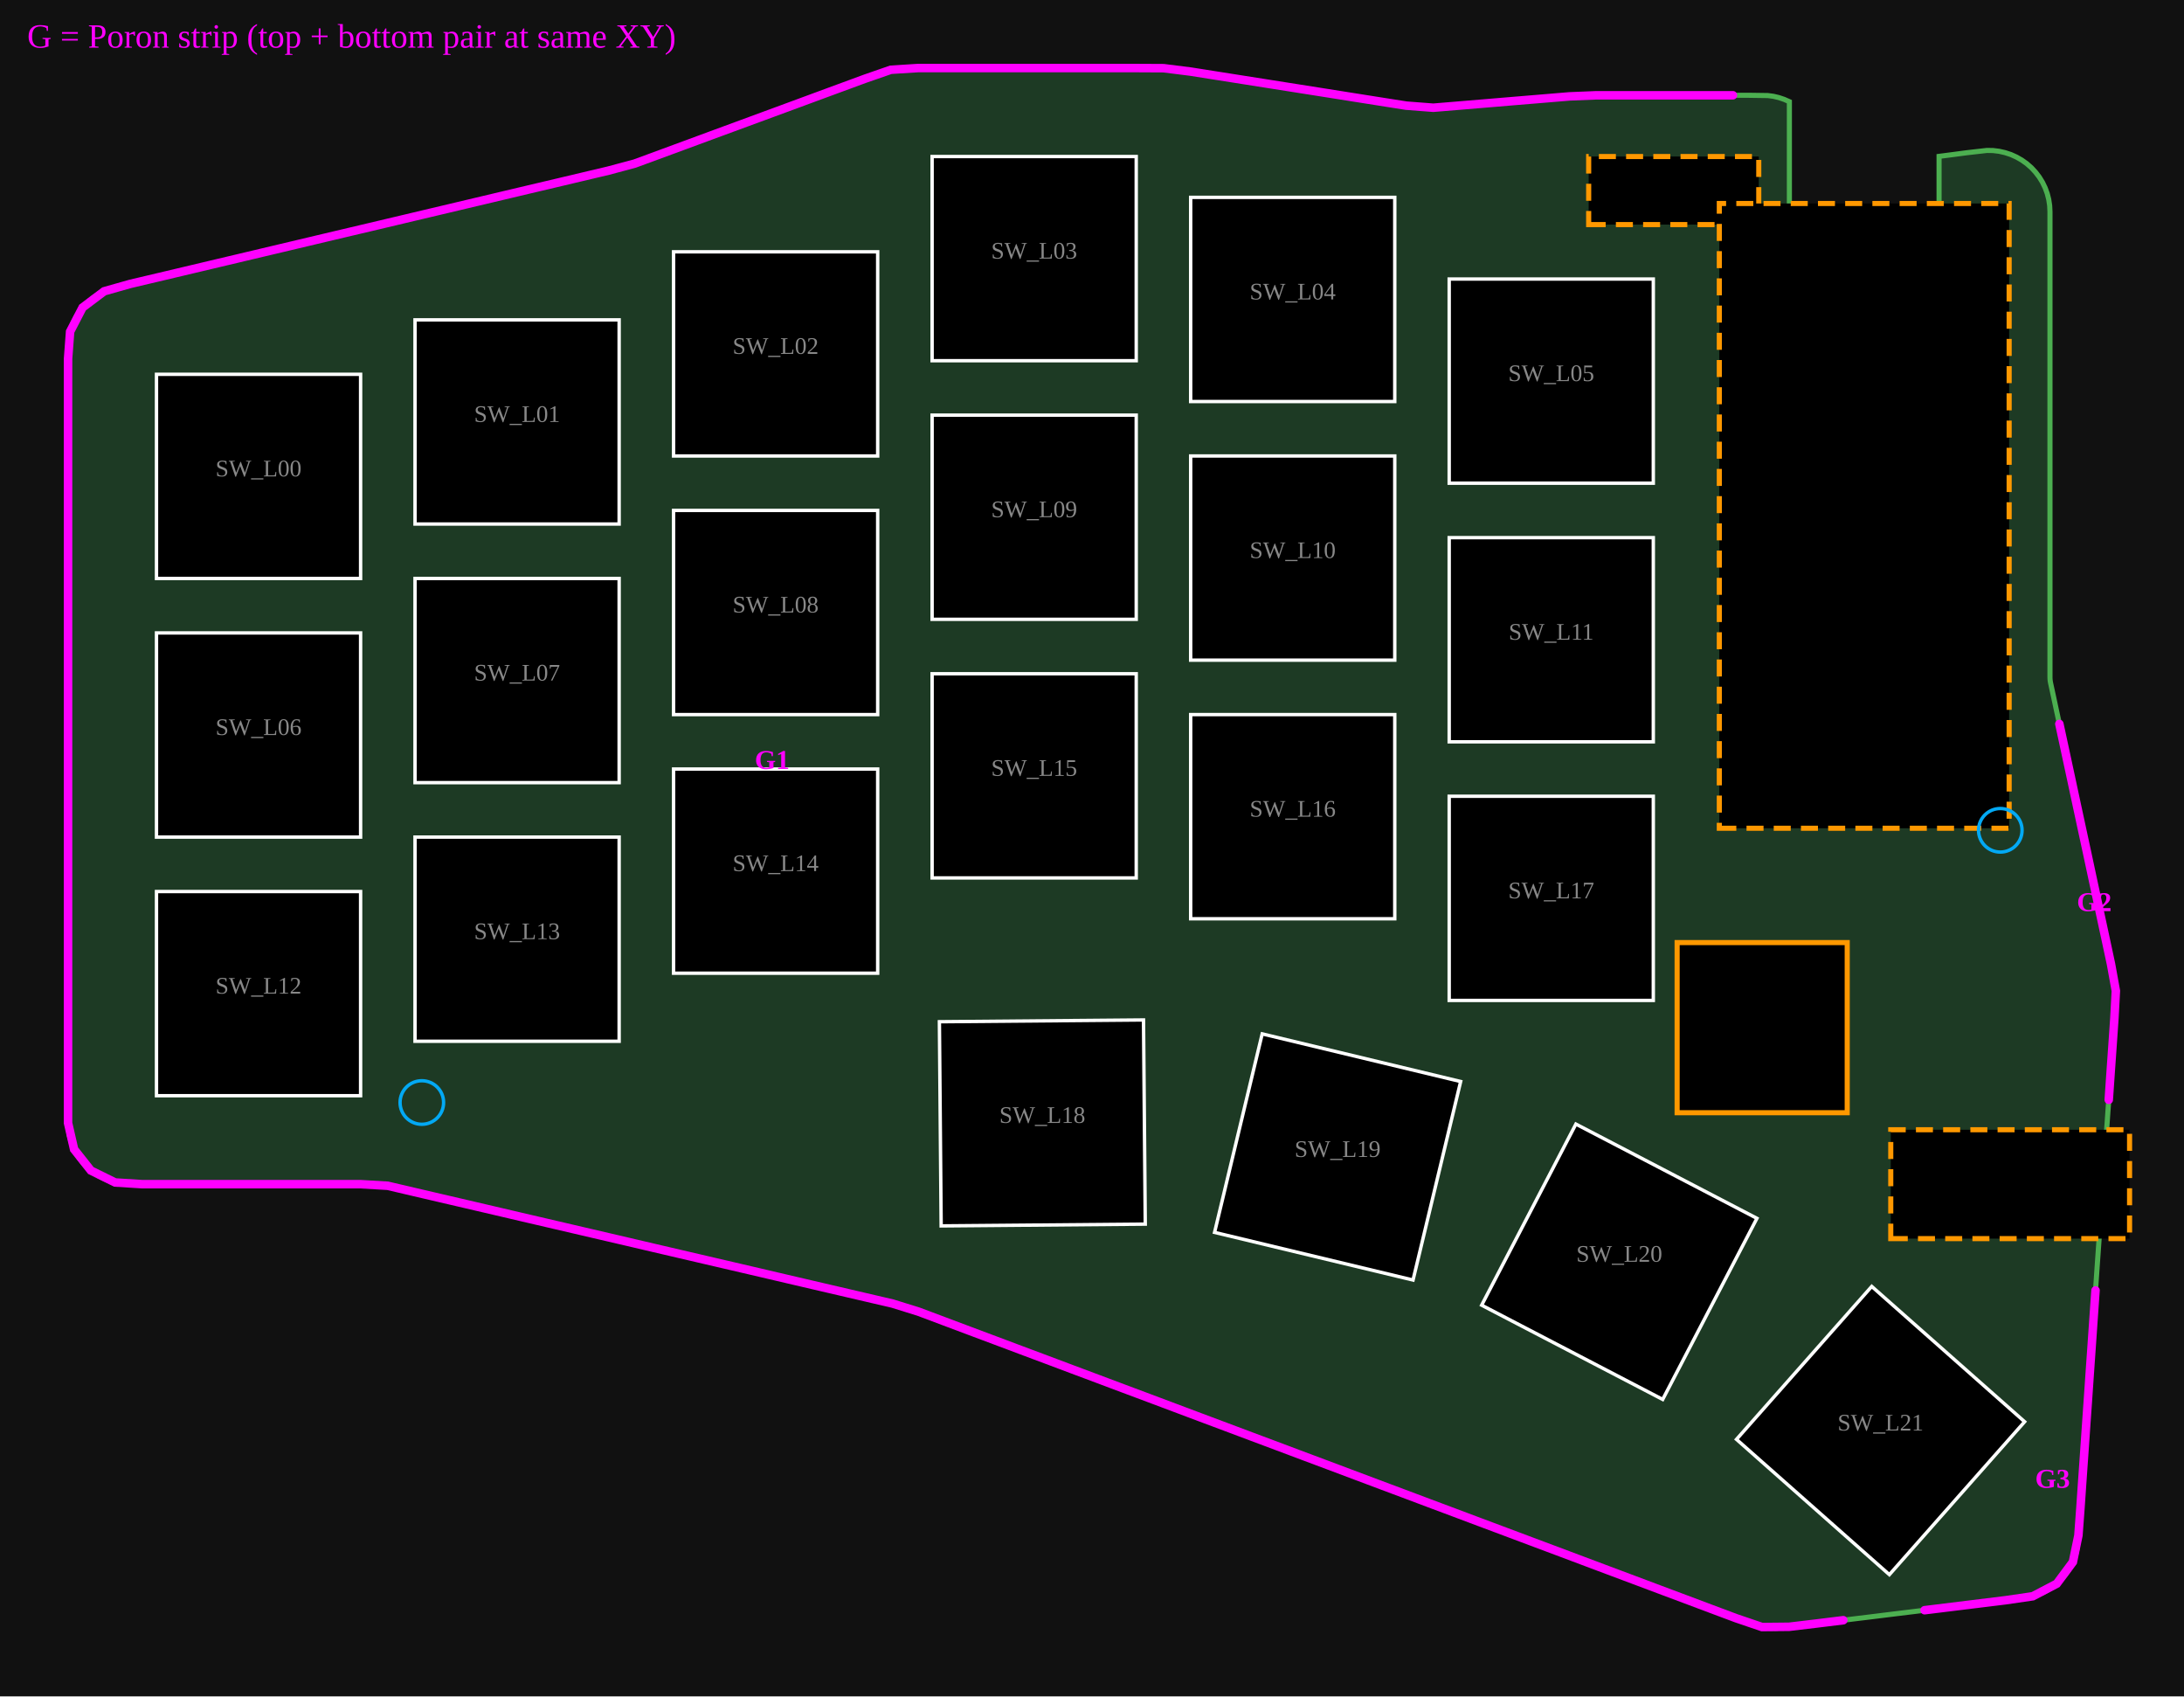
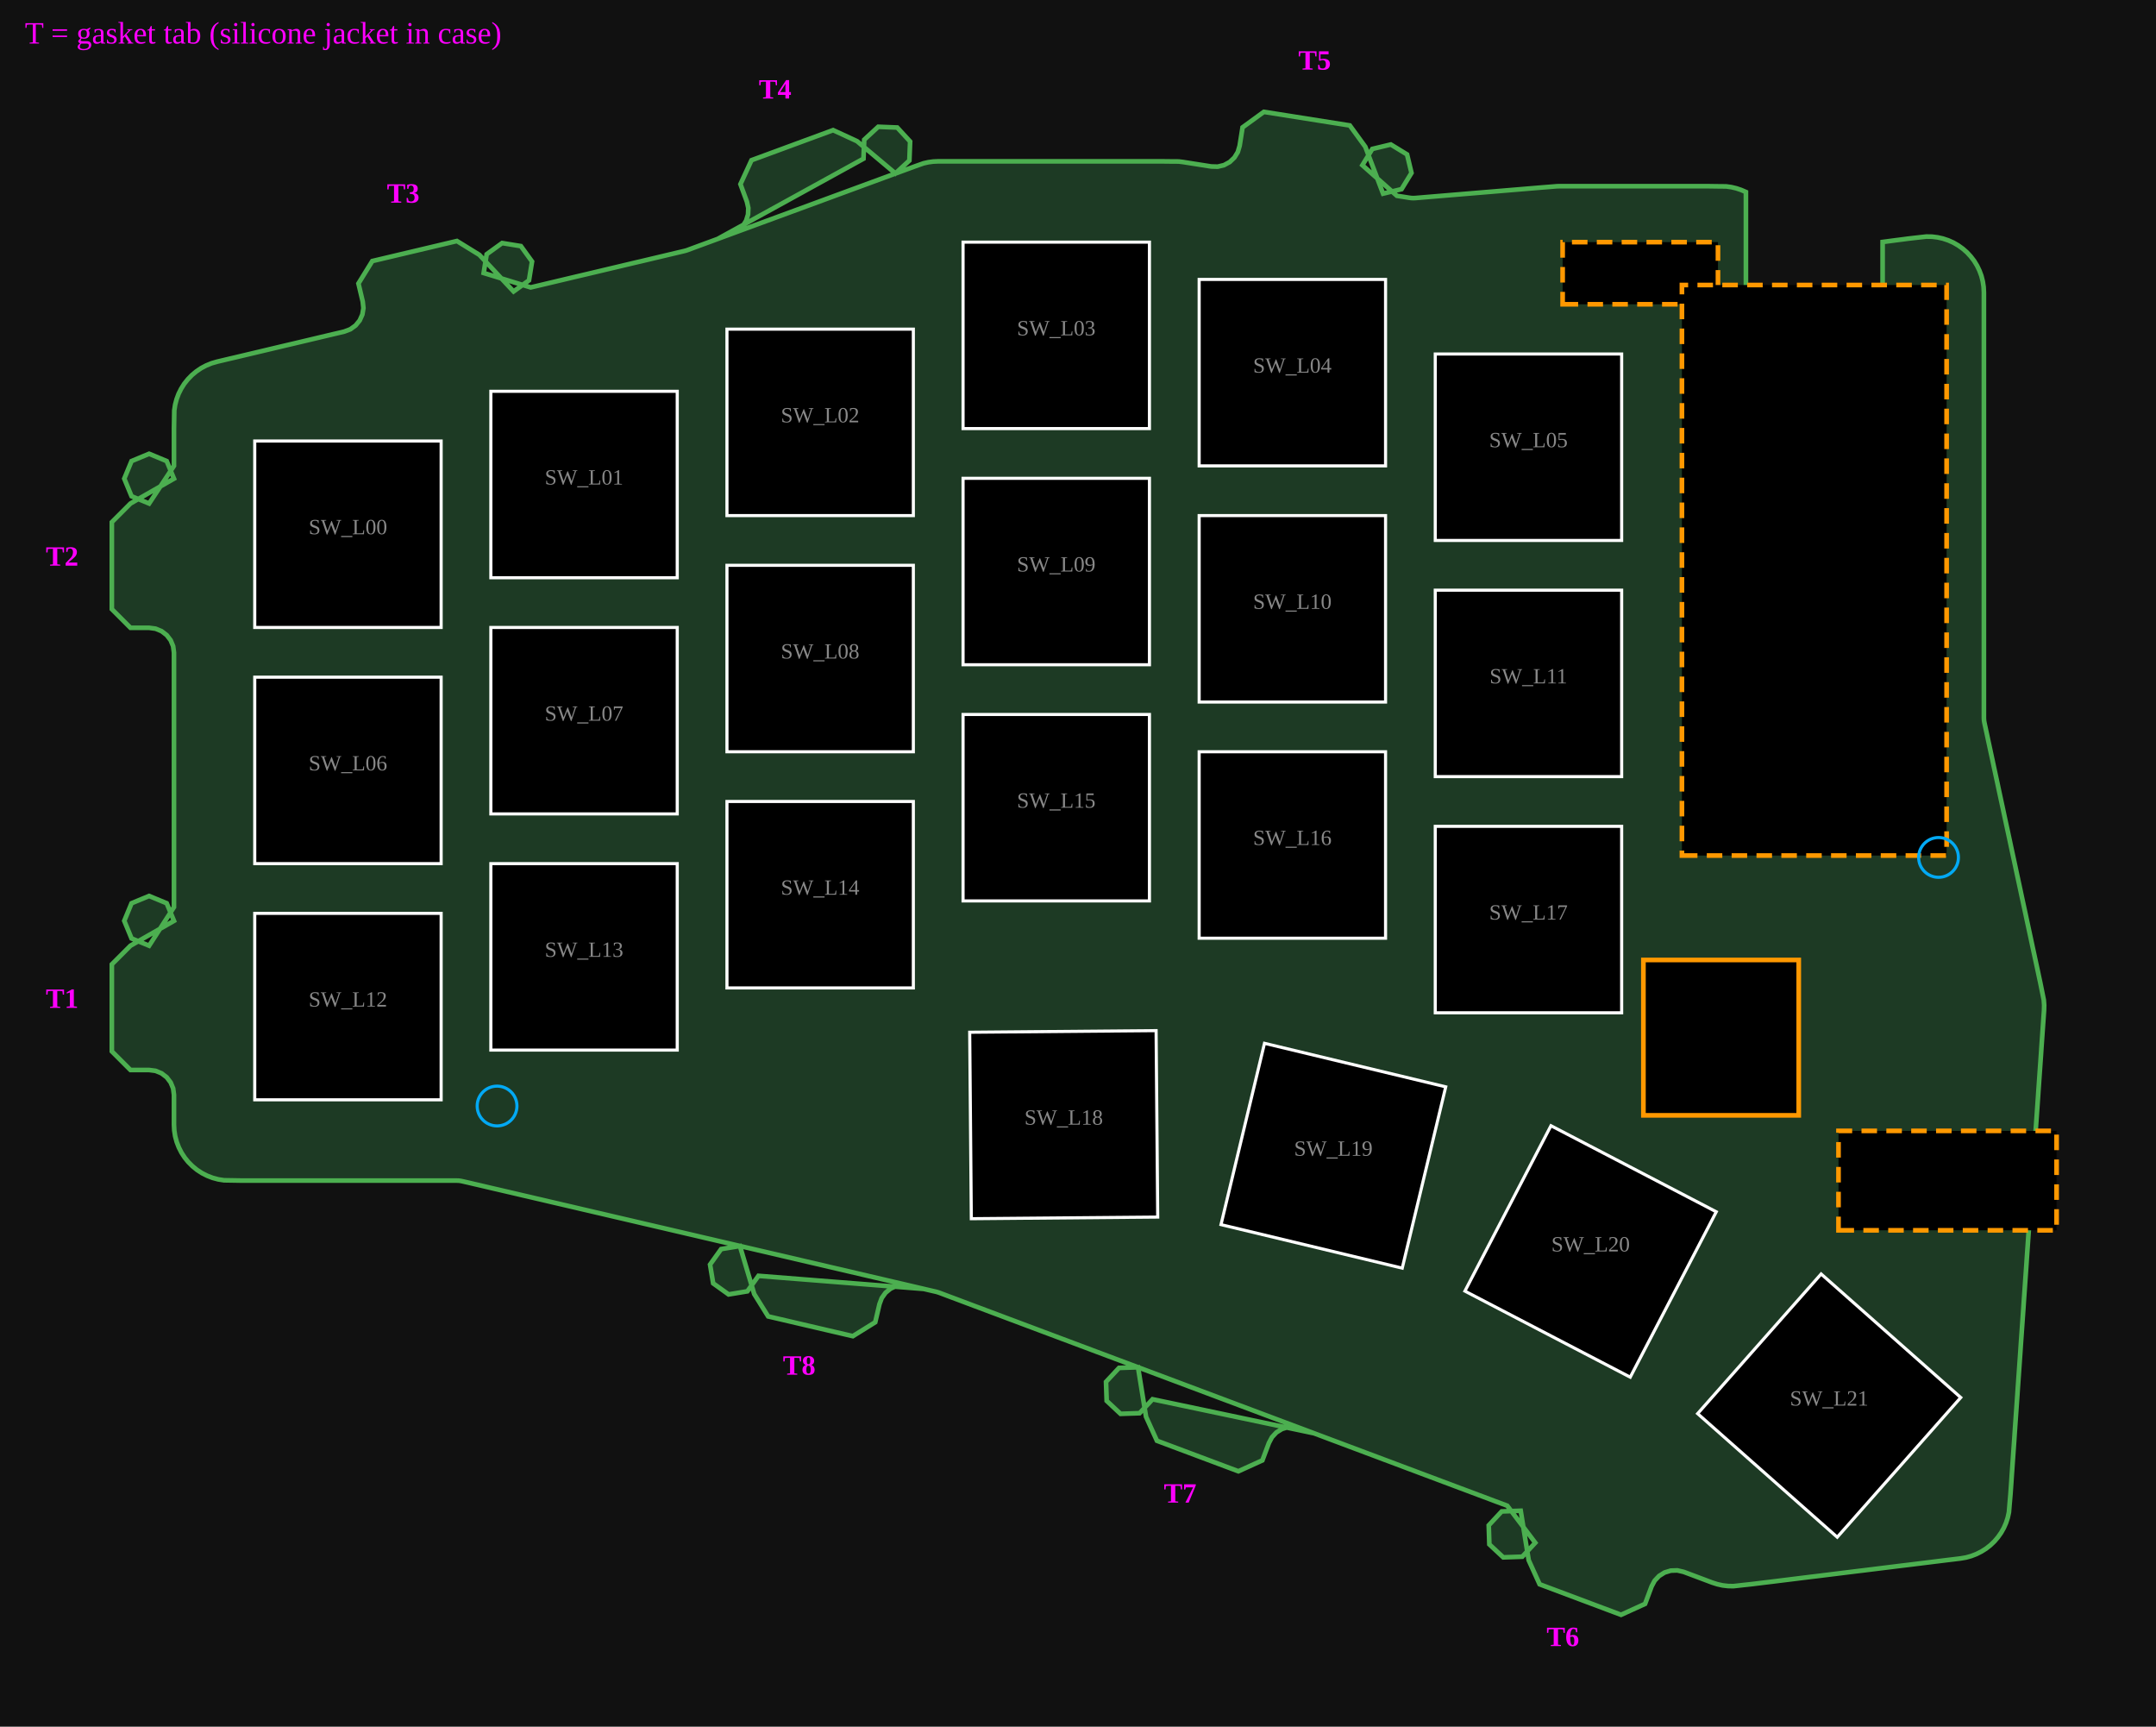
- <svg xmlns="http://www.w3.org/2000/svg" width="642.0" height="498.51" viewBox="0 0 642.0 498.51">
-   <rect width="642.0" height="498.51" fill="#111" />
-   <polygon points="20.0,330.0 20.0,326.0 20.0,322.0 20.0,318.0 20.0,314.0 20.0,310.0 20.0,306.0 20.0,302.0 20.0,298.0 20.0,294.0 20.0,290.0 20.0,286.0 20.0,282.0 20.0,278.0 20.0,274.0 20.0,270.0 20.0,266.0 20.0,262.0 20.0,258.0 20.0,254.0 20.0,250.0 20.0,246.0 20.0,242.0 20.0,238.0 20.0,234.0 20.0,230.0 20.0,226.0 20.0,222.0 20.0,218.0 20.0,214.0 20.0,210.0 20.0,206.0 20.0,202.0 20.0,198.0 20.0,194.0 20.0,190.0 20.0,186.0 20.0,182.0 20.0,178.0 20.0,174.0 20.0,170.0 20.0,166.0 20.0,162.0 20.0,158.0 20.0,154.0 20.0,150.0 20.0,146.0 20.0,142.0 20.0,138.0 20.0,134.0 20.0,130.0 20.0,126.0 20.0,122.0 20.0,118.0 20.0,114.0 20.0,110.0 20.0,106.0 20.1,100.15 20.38,98.32 20.85,96.53 21.5,94.8 22.33,93.14 23.32,91.58 24.48,90.12 25.77,88.8 27.19,87.61 28.72,86.58 30.36,85.7 32.07,85.0 33.85,84.48 33.85,84.48 37.81,83.55 41.77,82.61 45.73,81.67 49.69,80.73 53.65,79.79 57.61,78.86 61.57,77.92 65.53,76.98 69.49,76.04 73.45,75.11 77.41,74.17 81.37,73.23 85.33,72.29 89.29,71.35 93.25,70.42 97.21,69.48 101.17,68.54 105.13,67.6 109.09,66.66 113.05,65.73 117.01,64.79 120.97,63.85 124.93,62.91 128.89,61.97 132.85,61.04 136.81,60.1 140.77,59.16 144.73,58.22 148.69,57.29 152.65,56.35 156.61,55.41 160.57,54.47 164.53,53.53 168.49,52.6 172.45,51.66 176.41,50.72 180.37,49.78 184.33,48.84 184.79,48.72 185.25,48.57 189.17,47.12 193.09,45.68 197.02,44.23 200.94,42.79 204.86,41.34 208.78,39.9 212.71,38.45 216.63,37.01 220.55,35.56 224.47,34.12 228.4,32.67 232.32,31.22 236.24,29.78 240.16,28.33 244.09,26.89 248.01,25.44 251.93,24.0 255.85,22.55 261.29,20.63 262.84,20.28 264.41,20.07 266.0,20.0 266.0,20.0 270.0,20.0 274.0,20.0 278.0,20.0 282.0,20.0 286.0,20.0 290.0,20.0 294.0,20.0 298.0,20.0 302.0,20.0 306.0,20.0 310.0,20.0 314.0,20.0 318.0,20.0 322.0,20.0 326.0,20.0 330.0,20.0 334.0,20.0 338.0,20.0 343.41,20.06 344.81,20.22 344.81,20.22 348.86,20.86 352.91,21.5 356.96,22.14 361.01,22.78 365.06,23.42 369.11,24.06 373.16,24.7 377.21,25.34 381.26,25.98 385.31,26.62 389.36,27.26 393.41,27.89 397.46,28.53 401.51,29.17 405.56,29.81 409.61,30.45 413.66,31.09 417.71,31.73 418.35,31.81 418.99,31.83 419.63,31.8 423.71,31.46 427.79,31.12 431.87,30.78 435.95,30.44 440.03,30.1 444.11,29.76 448.19,29.42 452.27,29.08 456.34,28.74 460.42,28.4 465.25,28.02 466.0,28.0 466.0,28.0 470.0,28.0 474.0,28.0 478.0,28.0 482.0,28.0 486.0,28.0 490.0,28.0 494.0,28.0 498.0,28.0 502.0,28.0 506.0,28.0 510.0,28.0 514.0,28.0 519.66,28.08 521.3,28.3 522.91,28.68 524.48,29.21 526.0,29.88 526.0,29.88 526.0,33.99 526.0,38.1 526.0,42.21 526.0,46.33 526.0,50.44 526.0,54.55 526.0,58.66 526.0,62.78 526.0,66.89 526.0,71.0 530.0,71.0 534.0,71.0 538.0,71.0 542.0,71.0 546.0,71.0 550.0,71.0 554.0,71.0 558.0,71.0 562.0,71.0 566.0,71.0 570.0,71.0 570.0,66.82 570.0,62.65 570.0,58.47 570.0,54.3 570.0,50.12 570.0,45.95 574.09,45.42 578.18,44.88 584.07,44.21 585.87,44.24 587.66,44.46 589.41,44.86 591.12,45.42 592.76,46.16 594.32,47.05 595.79,48.1 597.14,49.28 598.36,50.6 599.46,52.04 600.4,53.57 601.18,55.19 601.8,56.88 602.24,58.62 602.51,60.4 602.6,62.2 602.6,62.2 602.6,66.22 602.6,70.25 602.6,74.27 602.6,78.3 602.6,82.32 602.6,86.35 602.6,90.37 602.6,94.4 602.6,98.42 602.6,102.45 602.6,106.47 602.6,110.5 602.6,114.52 602.6,118.54 602.6,122.57 602.6,126.59 602.6,130.62 602.6,134.64 602.6,138.67 602.6,142.69 602.6,146.72 602.6,150.74 602.6,154.77 602.6,158.79 602.6,162.81 602.6,166.84 602.6,170.86 602.6,174.89 602.6,178.91 602.6,182.94 602.6,186.96 602.6,190.99 602.6,195.01 602.6,199.04 602.62,199.6 602.68,200.16 602.78,200.72 603.64,204.69 604.49,208.67 605.35,212.65 606.2,216.63 607.06,220.6 607.91,224.58 608.77,228.56 609.62,232.53 610.48,236.51 611.33,240.49 612.19,244.47 613.04,248.44 613.9,252.42 614.75,256.4 615.61,260.38 616.46,264.35 617.32,268.33 618.17,272.31 619.03,276.28 619.89,280.26 620.74,284.24 621.88,289.88 622.0,291.56 621.96,293.25 621.96,293.25 621.68,297.24 621.4,301.23 621.12,305.23 620.85,309.22 620.57,313.21 620.29,317.21 620.02,321.2 619.74,325.19 619.46,329.19 619.18,333.18 618.91,337.17 618.63,341.17 618.35,345.16 618.08,349.15 617.8,353.14 617.52,357.14 617.25,361.13 616.97,365.12 616.69,369.12 616.41,373.11 616.14,377.1 615.86,381.1 615.58,385.09 615.31,389.08 615.03,393.08 614.75,397.07 614.47,401.06 614.2,405.05 613.92,409.05 613.64,413.04 613.37,417.03 613.09,421.03 612.81,425.02 612.53,429.01 612.26,433.01 611.98,437.0 611.7,440.99 611.43,444.99 611.15,448.98 610.66,454.73 610.28,456.46 609.73,458.15 609.02,459.77 608.15,461.31 607.13,462.76 605.98,464.11 604.7,465.34 603.3,466.43 601.8,467.38 600.22,468.18 598.57,468.81 596.86,469.29 595.11,469.59 595.11,469.59 590.91,470.11 586.71,470.62 582.5,471.14 578.3,471.66 574.1,472.17 569.9,472.69 565.7,473.21 561.49,473.73 557.29,474.24 553.09,474.76 548.89,475.28 544.68,475.79 540.48,476.31 536.28,476.83 532.08,477.35 527.87,477.86 521.95,478.51 520.22,478.47 518.5,478.27 516.8,477.9 515.16,477.37 515.16,477.37 511.39,475.95 507.61,474.54 503.84,473.13 500.07,471.71 496.3,470.3 492.53,468.89 488.76,467.47 484.99,466.06 481.22,464.65 477.45,463.23 473.68,461.82 469.91,460.41 466.14,458.99 462.37,457.58 458.6,456.17 454.83,454.75 451.06,453.34 447.29,451.92 443.52,450.51 439.75,449.1 435.97,447.68 432.2,446.27 428.43,444.86 424.66,443.44 420.89,442.03 417.12,440.62 413.35,439.2 409.58,437.79 405.81,436.38 402.04,434.96 398.27,433.55 394.5,432.14 390.73,430.72 386.96,429.31 383.19,427.89 379.42,426.48 375.65,425.07 371.88,423.65 368.1,422.24 364.33,420.83 360.56,419.41 356.79,418.0 353.02,416.59 349.25,415.17 345.48,413.76 341.71,412.35 337.94,410.93 334.17,409.52 330.4,408.11 326.63,406.69 322.86,405.28 319.09,403.87 315.32,402.45 311.55,401.04 307.78,399.62 304.01,398.21 300.23,396.8 296.46,395.38 292.69,393.97 288.92,392.56 285.15,391.14 281.38,389.73 277.61,388.32 273.84,386.9 270.07,385.49 266.3,384.08 265.81,383.91 265.31,383.78 261.4,382.86 257.49,381.95 253.58,381.04 249.67,380.13 245.76,379.22 241.85,378.3 237.94,377.39 234.03,376.48 230.12,375.57 226.21,374.66 222.3,373.74 218.39,372.83 214.48,371.92 210.57,371.01 206.66,370.1 202.75,369.18 198.84,368.27 194.93,367.36 191.02,366.45 187.11,365.54 183.2,364.62 179.29,363.71 175.38,362.8 171.47,361.89 167.56,360.98 163.65,360.06 159.74,359.15 155.83,358.24 151.92,357.33 148.01,356.42 144.1,355.5 140.19,354.59 136.28,353.68 132.37,352.77 128.46,351.86 124.55,350.94 120.64,350.03 116.73,349.12 112.82,348.21 112.22,348.09 111.62,348.02 111.01,348.0 106.95,348.0 102.9,348.0 98.84,348.0 94.78,348.0 90.73,348.0 86.67,348.0 82.62,348.0 78.56,348.0 74.5,348.0 70.45,348.0 66.39,348.0 62.34,348.0 58.28,348.0 54.22,348.0 50.17,348.0 46.11,348.0 42.06,348.0 36.12,347.9 34.26,347.61 32.44,347.12 30.68,346.44 29.0,345.59 27.42,344.56 25.96,343.38 24.62,342.04 23.44,340.58 22.41,339.0 21.56,337.32 20.88,335.56 20.39,333.74 20.1,331.88 20.0,330.0" fill="#1d3a24" stroke="#4caf50" stroke-width="1.5" />
-   <polygon points="46.0,170.0 106.0,170.0 106.0,110.0 46.0,110.0" fill="#000" stroke="#fff" stroke-width="1" />
-   <polygon points="122.0,154.0 182.0,154.0 182.0,94.0 122.0,94.0" fill="#000" stroke="#fff" stroke-width="1" />
-   <polygon points="198.0,134.0 258.0,134.0 258.0,74.0 198.0,74.0" fill="#000" stroke="#fff" stroke-width="1" />
-   <polygon points="274.0,106.0 334.0,106.0 334.0,46.0 274.0,46.0" fill="#000" stroke="#fff" stroke-width="1" />
-   <polygon points="350.0,118.0 410.0,118.0 410.0,58.0 350.0,58.0" fill="#000" stroke="#fff" stroke-width="1" />
-   <polygon points="426.0,142.0 486.0,142.0 486.0,82.0 426.0,82.0" fill="#000" stroke="#fff" stroke-width="1" />
-   <polygon points="46.0,246.0 106.0,246.0 106.0,186.0 46.0,186.0" fill="#000" stroke="#fff" stroke-width="1" />
-   <polygon points="122.0,230.0 182.0,230.0 182.0,170.0 122.0,170.0" fill="#000" stroke="#fff" stroke-width="1" />
-   <polygon points="198.0,210.0 258.0,210.0 258.0,150.0 198.0,150.0" fill="#000" stroke="#fff" stroke-width="1" />
-   <polygon points="274.0,182.0 334.0,182.0 334.0,122.0 274.0,122.0" fill="#000" stroke="#fff" stroke-width="1" />
-   <polygon points="350.0,194.0 410.0,194.0 410.0,134.0 350.0,134.0" fill="#000" stroke="#fff" stroke-width="1" />
-   <polygon points="426.0,218.0 486.0,218.0 486.0,158.0 426.0,158.0" fill="#000" stroke="#fff" stroke-width="1" />
-   <polygon points="46.0,322.0 106.0,322.0 106.0,262.0 46.0,262.0" fill="#000" stroke="#fff" stroke-width="1" />
-   <polygon points="122.0,306.0 182.0,306.0 182.0,246.0 122.0,246.0" fill="#000" stroke="#fff" stroke-width="1" />
-   <polygon points="198.0,286.0 258.0,286.0 258.0,226.0 198.0,226.0" fill="#000" stroke="#fff" stroke-width="1" />
-   <polygon points="274.0,258.0 334.0,258.0 334.0,198.0 274.0,198.0" fill="#000" stroke="#fff" stroke-width="1" />
-   <polygon points="350.0,270.0 410.0,270.0 410.0,210.0 350.0,210.0" fill="#000" stroke="#fff" stroke-width="1" />
-   <polygon points="426.0,294.0 486.0,294.0 486.0,234.0 426.0,234.0" fill="#000" stroke="#fff" stroke-width="1" />
-   <polygon points="276.66,360.26 336.66,359.74 336.14,299.74 276.14,300.26" fill="#000" stroke="#fff" stroke-width="1" />
-   <polygon points="357.03,362.17 415.37,376.17 429.37,317.83 371.03,303.83" fill="#000" stroke="#fff" stroke-width="1" />
-   <polygon points="435.54,383.56 488.76,411.26 516.46,358.04 463.24,330.34" fill="#000" stroke="#fff" stroke-width="1" />
-   <polygon points="510.45,422.99 555.39,462.75 595.15,417.81 550.21,378.05" fill="#000" stroke="#fff" stroke-width="1" />
-   <polygon points="467.0,66.0 517.0,66.0 517.0,46.0 467.0,46.0" fill="#000" stroke="#ff9800" stroke-width="1.5" stroke-dasharray="5,3" />
-   <polygon points="505.4,243.4 590.6,243.4 590.6,59.8 505.4,59.8" fill="#000" stroke="#ff9800" stroke-width="1.5" stroke-dasharray="5,3" />
-   <polygon points="555.8,364.0 626.0,364.0 626.0,332.0 555.8,332.0" fill="#000" stroke="#ff9800" stroke-width="1.5" stroke-dasharray="5,3" />
-   <polygon points="493.0,327.0 543.0,327.0 543.0,277.0 493.0,277.0" fill="#000" stroke="#ff9800" stroke-width="1.5" />
-   <polyline points="541.85,476.14 533.89,477.12 525.93,478.07 517.96,478.15 510.37,475.57 502.86,472.76 495.35,469.94 487.84,467.13 480.33,464.31 472.82,461.5 465.31,458.68 457.8,455.86 450.29,453.05 442.77,450.23 435.26,447.42 427.75,444.6 420.24,441.79 412.73,438.97 405.22,436.16 397.71,433.34 390.2,430.52 382.69,427.71 375.18,424.89 367.67,422.08 360.16,419.26 352.65,416.45 345.14,413.63 337.63,410.81 330.11,408.0 322.6,405.18 315.09,402.37 307.58,399.55 300.07,396.74 292.56,393.92 285.05,391.11 277.54,388.29 270.03,385.47 262.38,383.09 254.57,381.27 246.76,379.45 238.95,377.63 231.14,375.81 223.33,373.98 215.52,372.16 207.7,370.34 199.89,368.52 192.08,366.7 184.27,364.87 176.46,363.05 168.65,361.23 160.84,359.41 153.03,357.59 145.21,355.76 137.4,353.94 129.59,352.12 121.78,350.3 113.97,348.47 105.99,348.0 97.97,348.0 89.95,348.0 81.93,348.0 73.91,348.0 65.89,348.0 57.87,348.0 49.85,348.0 41.82,348.0 33.84,347.5 26.71,343.99 21.78,337.75 20.0,330.0 20.0,321.98 20.0,313.96 20.0,305.94 20.0,297.92 20.0,289.89 20.0,281.87 20.0,273.85 20.0,265.83 20.0,257.81 20.0,249.79 20.0,241.77 20.0,233.75 20.0,225.73 20.0,217.7 20.0,209.68 20.0,201.66 20.0,193.64 20.0,185.62 20.0,177.6 20.0,169.58 20.0,161.56 20.0,153.54 20.0,145.51 20.0,137.49 20.0,129.47 20.0,121.45 20.0,113.43 20.01,105.41 20.61,97.44 24.27,90.38 30.62,85.6 38.33,83.42 46.13,81.58 53.94,79.73 61.74,77.88 69.55,76.03 77.35,74.18 85.16,72.33 92.96,70.48 100.77,68.63 108.57,66.79 116.38,64.94 124.18,63.09 131.99,61.24 139.79,59.39 147.6,57.54 155.4,55.69 163.21,53.85 171.01,52.0 178.82,50.15 186.56,48.08 194.09,45.31 201.61,42.54 209.14,39.76 216.67,36.99 224.19,34.22 231.72,31.45 239.25,28.67 246.77,25.9 254.3,23.13 261.87,20.5 269.85,20.0 277.88,20.0 285.9,20.0 293.92,20.0 301.94,20.0 309.96,20.0 317.98,20.0 326.0,20.0 334.02,20.0 342.04,20.04 349.99,21.04 357.91,22.29 365.84,23.54 373.76,24.79 381.68,26.04 389.61,27.29 397.53,28.55 405.45,29.8 413.37,31.05 421.33,31.66 429.32,31.0 437.32,30.33 445.31,29.66 453.3,29.0 461.3,28.33 469.31,28.0 477.33,28.0 485.35,28.0 493.37,28.0 501.39,28.0 509.41,28.0" fill="none" stroke="#f0f" stroke-width="2.5" stroke-linecap="round" />
-   <text x="226.98" y="225.98" fill="#f0f" font-size="8" font-weight="bold" text-anchor="middle">G1</text>
-   <polyline points="605.36,212.74 607.05,220.58 608.74,228.42 610.42,236.26 612.11,244.1 613.8,251.94 615.48,259.79 617.17,267.63 618.86,275.47 620.54,283.31 621.97,291.2 621.54,299.2 620.99,307.2 620.43,315.2 619.88,323.21" fill="none" stroke="#f0f" stroke-width="2.5" stroke-linecap="round" />
-   <text x="615.62" y="267.75" fill="#f0f" font-size="8" font-weight="bold" text-anchor="middle">G2</text>
-   <polyline points="615.99,379.22 615.43,387.22 614.88,395.22 614.32,403.22 613.77,411.23 613.21,419.23 612.66,427.23 612.1,435.23 611.55,443.23 610.96,451.23 609.34,459.03 604.6,465.41 597.55,469.1 589.62,470.26 581.66,471.24 573.7,472.22 565.74,473.2" fill="none" stroke="#f0f" stroke-width="2.5" stroke-linecap="round" />
-   <text x="603.36" y="437.22" fill="#f0f" font-size="8" font-weight="bold" text-anchor="middle">G3</text>
-   <text x="8" y="14" fill="#f0f" font-size="10">G = Poron strip (top + bottom pair at same XY)</text>
-   <circle cx="124.0" cy="324.0" r="6.4" fill="none" stroke="#03a9f4" stroke-width="1" />
-   <circle cx="588.0" cy="244.0" r="6.4" fill="none" stroke="#03a9f4" stroke-width="1" />
-   <text x="76.0" y="140.0" fill="#888" font-size="7" text-anchor="middle">SW_L00</text>
-   <text x="152.0" y="124.0" fill="#888" font-size="7" text-anchor="middle">SW_L01</text>
-   <text x="228.0" y="104.0" fill="#888" font-size="7" text-anchor="middle">SW_L02</text>
-   <text x="304.0" y="76.0" fill="#888" font-size="7" text-anchor="middle">SW_L03</text>
-   <text x="380.0" y="88.0" fill="#888" font-size="7" text-anchor="middle">SW_L04</text>
-   <text x="456.0" y="112.0" fill="#888" font-size="7" text-anchor="middle">SW_L05</text>
-   <text x="76.0" y="216.0" fill="#888" font-size="7" text-anchor="middle">SW_L06</text>
-   <text x="152.0" y="200.0" fill="#888" font-size="7" text-anchor="middle">SW_L07</text>
-   <text x="228.0" y="180.0" fill="#888" font-size="7" text-anchor="middle">SW_L08</text>
-   <text x="304.0" y="152.0" fill="#888" font-size="7" text-anchor="middle">SW_L09</text>
-   <text x="380.0" y="164.0" fill="#888" font-size="7" text-anchor="middle">SW_L10</text>
-   <text x="456.0" y="188.0" fill="#888" font-size="7" text-anchor="middle">SW_L11</text>
-   <text x="76.0" y="292.0" fill="#888" font-size="7" text-anchor="middle">SW_L12</text>
-   <text x="152.0" y="276.0" fill="#888" font-size="7" text-anchor="middle">SW_L13</text>
-   <text x="228.0" y="256.0" fill="#888" font-size="7" text-anchor="middle">SW_L14</text>
-   <text x="304.0" y="228.0" fill="#888" font-size="7" text-anchor="middle">SW_L15</text>
-   <text x="380.0" y="240.0" fill="#888" font-size="7" text-anchor="middle">SW_L16</text>
-   <text x="456.0" y="264.0" fill="#888" font-size="7" text-anchor="middle">SW_L17</text>
-   <text x="306.4" y="330.0" fill="#888" font-size="7" text-anchor="middle">SW_L18</text>
-   <text x="393.2" y="340.0" fill="#888" font-size="7" text-anchor="middle">SW_L19</text>
-   <text x="476.0" y="370.8" fill="#888" font-size="7" text-anchor="middle">SW_L20</text>
-   <text x="552.8" y="420.4" fill="#888" font-size="7" text-anchor="middle">SW_L21</text>
+ <svg xmlns="http://www.w3.org/2000/svg" width="694.0" height="555.65" viewBox="0 0 694.0 555.65">
+   <rect width="694.0" height="555.65" fill="#111" />
+   <polygon points="56.0,361.92 56.0,359.92 56.0,357.92 56.0,352.33 55.73,350.26 54.93,348.33 53.66,346.67 52.0,345.4 50.07,344.6 48.0,344.33 42.0,344.33 36.0,338.33 36.0,310.33 42.0,304.33 56.0,296.33 53.66,290.67 48.0,288.33 42.34,290.67 40.0,296.33 42.34,301.99 48.0,304.33 56.0,291.92 56.0,289.92 56.0,287.92 56.0,285.92 56.0,283.92 56.0,281.92 56.0,279.92 56.0,277.92 56.0,275.92 56.0,273.92 56.0,271.92 56.0,269.92 56.0,267.92 56.0,265.92 56.0,263.92 56.0,261.92 56.0,259.92 56.0,257.92 56.0,255.92 56.0,253.92 56.0,251.92 56.0,249.92 56.0,247.92 56.0,245.92 56.0,243.92 56.0,241.92 56.0,239.92 56.0,237.92 56.0,235.92 56.0,233.92 56.0,231.92 56.0,229.92 56.0,227.92 56.0,225.92 56.0,223.92 56.0,221.92 56.0,219.92 56.0,217.92 56.0,215.92 56.0,210.03 55.73,207.96 54.93,206.03 53.66,204.38 52.0,203.11 50.07,202.31 48.0,202.03 42.0,202.03 36.0,196.03 36.0,168.03 42.0,162.03 56.0,154.03 53.66,148.38 48.0,146.03 42.34,148.38 40.0,154.03 42.34,159.69 48.0,162.03 56.0,149.92 56.0,147.92 56.0,145.92 56.0,143.92 56.0,141.92 56.0,139.92 56.0,137.92 56.05,134.99 56.1,132.07 56.38,130.24 56.85,128.45 57.5,126.71 58.33,125.06 59.32,123.49 60.48,122.04 61.77,120.71 63.19,119.53 64.72,118.49 66.36,117.62 68.07,116.92 69.85,116.4 69.85,116.4 71.83,115.93 73.81,115.46 75.79,115.0 77.77,114.53 79.75,114.06 81.73,113.59 83.71,113.12 85.69,112.65 87.67,112.18 89.65,111.71 91.63,111.24 93.61,110.78 95.59,110.31 97.57,109.84 99.55,109.37 101.53,108.9 103.51,108.43 105.49,107.96 110.82,106.7 112.77,105.96 114.47,104.73 115.79,103.11 116.64,101.21 116.98,99.15 116.76,97.07 115.38,91.23 119.84,84.01 147.08,77.56 154.3,82.01 165.32,93.79 170.28,90.21 171.26,84.16 167.67,79.2 161.63,78.22 156.66,81.81 155.69,87.85 170.83,92.49 172.81,92.02 174.79,91.55 176.77,91.08 178.75,90.61 180.73,90.14 182.71,89.67 184.69,89.2 186.67,88.73 188.65,88.27 190.63,87.8 192.61,87.33 194.59,86.86 196.57,86.39 198.55,85.92 200.53,85.45 202.51,84.98 204.49,84.51 206.47,84.05 208.45,83.58 210.43,83.11 212.41,82.64 214.39,82.17 216.37,81.7 218.35,81.23 220.33,80.76 220.79,80.64 221.25,80.49 223.21,79.76 225.17,79.04 227.13,78.32 229.09,77.6 235.68,75.17 237.53,74.2 239.06,72.78 240.17,71.02 240.79,69.02 240.88,66.94 240.42,64.9 238.34,59.27 241.9,51.56 268.17,41.88 275.88,45.44 288.22,55.81 292.72,51.66 292.96,45.54 288.81,41.04 282.69,40.8 278.19,44.95 277.95,51.07 231.05,76.87 294.57,53.51 297.29,52.55 298.84,52.2 300.41,51.99 302.0,51.92 302.0,51.92 304.0,51.92 306.0,51.92 308.0,51.92 310.0,51.92 312.0,51.92 314.0,51.92 316.0,51.92 318.0,51.92 320.0,51.92 322.0,51.92 324.0,51.92 326.0,51.92 328.0,51.92 330.0,51.92 332.0,51.92 334.0,51.92 336.0,51.92 338.0,51.92 340.0,51.92 342.0,51.92 344.0,51.92 346.0,51.92 348.0,51.92 350.0,51.92 352.0,51.92 354.0,51.92 356.0,51.92 358.0,51.92 360.0,51.92 362.0,51.92 364.0,51.92 366.0,51.92 368.0,51.92 370.0,51.92 372.0,51.92 374.0,51.92 376.7,51.95 379.41,51.97 380.81,52.14 380.81,52.14 382.83,52.46 384.86,52.78 389.88,53.57 391.97,53.63 394.0,53.14 395.84,52.14 397.35,50.7 398.44,48.92 399.03,46.92 399.97,40.99 406.83,36.0 434.49,40.37 439.48,47.23 445.2,62.31 451.15,60.87 454.35,55.65 452.92,49.7 447.69,46.5 441.74,47.93 438.54,53.16 449.66,63.01 451.69,63.33 453.71,63.65 454.35,63.73 454.99,63.75 455.63,63.72 457.67,63.55 459.71,63.38 461.75,63.21 463.79,63.04 465.83,62.87 467.87,62.7 469.91,62.53 471.95,62.36 473.99,62.19 476.03,62.02 478.07,61.85 480.11,61.68 482.15,61.51 484.19,61.34 486.23,61.17 488.27,61.0 490.3,60.83 492.34,60.66 494.38,60.49 496.42,60.32 498.84,60.13 501.25,59.93 502.0,59.92 502.0,59.92 504.0,59.92 506.0,59.92 508.0,59.92 510.0,59.92 512.0,59.92 514.0,59.92 516.0,59.92 518.0,59.92 520.0,59.92 522.0,59.92 524.0,59.92 526.0,59.92 528.0,59.92 530.0,59.92 532.0,59.92 534.0,59.92 536.0,59.92 538.0,59.92 540.0,59.92 542.0,59.92 544.0,59.92 546.0,59.92 548.0,59.92 550.0,59.92 552.83,59.96 555.66,59.99 557.3,60.22 558.91,60.6 560.48,61.13 562.0,61.79 562.0,61.79 562.0,63.85 562.0,65.91 562.0,67.96 562.0,70.02 562.0,72.08 562.0,74.13 562.0,76.19 562.0,78.24 562.0,80.3 562.0,82.36 562.0,84.41 562.0,86.47 562.0,88.53 562.0,90.58 562.0,92.64 562.0,94.69 562.0,96.75 562.0,98.81 562.0,100.86 562.0,102.92 564.0,102.92 566.0,102.92 568.0,102.92 570.0,102.92 572.0,102.92 574.0,102.92 576.0,102.92 578.0,102.92 580.0,102.92 582.0,102.92 584.0,102.92 586.0,102.92 588.0,102.92 590.0,102.92 592.0,102.92 594.0,102.92 596.0,102.92 598.0,102.92 600.0,102.92 602.0,102.92 604.0,102.92 606.0,102.92 606.0,100.83 606.0,98.74 606.0,96.66 606.0,94.57 606.0,92.48 606.0,90.39 606.0,88.3 606.0,86.22 606.0,84.13 606.0,82.04 606.0,79.95 606.0,77.87 608.05,77.6 610.09,77.33 612.14,77.07 614.18,76.8 617.13,76.46 620.07,76.13 621.87,76.16 623.66,76.38 625.41,76.77 627.12,77.34 628.76,78.07 630.32,78.97 631.79,80.02 633.14,81.2 634.36,82.52 635.46,83.95 636.4,85.49 637.18,87.11 637.8,88.8 638.24,90.54 638.51,92.32 638.6,94.12 638.6,94.12 638.6,96.13 638.6,98.14 638.6,100.16 638.6,102.17 638.6,104.18 638.6,106.19 638.6,108.2 638.6,110.22 638.6,112.23 638.6,114.24 638.6,116.25 638.6,118.27 638.6,120.28 638.6,122.29 638.6,124.3 638.6,126.32 638.6,128.33 638.6,130.34 638.6,132.35 638.6,134.36 638.6,136.38 638.6,138.39 638.6,140.4 638.6,142.41 638.6,144.43 638.6,146.44 638.6,148.45 638.6,150.46 638.6,152.48 638.6,154.49 638.6,156.5 638.6,158.51 638.6,160.52 638.6,162.54 638.6,164.55 638.6,166.56 638.6,168.57 638.6,170.59 638.6,172.6 638.6,174.61 638.6,176.62 638.6,178.63 638.6,180.65 638.6,182.66 638.6,184.67 638.6,186.68 638.6,188.7 638.6,190.71 638.6,192.72 638.6,194.73 638.6,196.75 638.6,198.76 638.6,200.77 638.6,202.78 638.6,204.79 638.6,206.81 638.6,208.82 638.6,210.83 638.6,212.84 638.6,214.86 638.6,216.87 638.6,218.88 638.6,220.89 638.6,222.91 638.6,224.92 638.6,226.93 638.6,228.94 638.6,230.95 638.62,231.52 638.68,232.08 638.78,232.63 639.21,234.62 639.64,236.61 640.06,238.6 640.49,240.59 640.92,242.58 641.35,244.57 641.77,246.56 642.2,248.54 642.63,250.53 643.06,252.52 643.48,254.51 643.91,256.5 644.34,258.49 644.77,260.48 645.19,262.46 645.62,264.45 646.05,266.44 646.48,268.43 646.91,270.42 647.33,272.41 647.76,274.4 648.19,276.38 648.62,278.37 649.04,280.36 649.47,282.35 649.9,284.34 650.33,286.33 650.75,288.32 651.18,290.31 651.61,292.29 652.04,294.28 652.46,296.27 652.89,298.26 653.32,300.25 653.75,302.24 654.17,304.23 654.6,306.21 655.03,308.2 655.46,310.19 655.89,312.18 656.31,314.17 656.74,316.16 657.31,318.98 657.88,321.8 658.0,323.48 657.96,325.17 657.96,325.17 657.82,327.16 657.68,329.16 657.54,331.16 657.4,333.15 657.26,335.15 657.12,337.15 656.99,339.14 656.85,341.14 656.71,343.14 656.57,345.13 656.43,347.13 656.29,349.13 656.15,351.12 656.02,353.12 655.88,355.11 655.74,357.11 655.6,359.11 655.46,361.1 655.32,363.1 655.18,365.1 655.05,367.09 654.91,369.09 654.77,371.09 654.63,373.08 654.49,375.08 654.35,377.08 654.22,379.07 654.08,381.07 653.94,383.07 653.8,385.06 653.66,387.06 653.52,389.06 653.38,391.05 653.25,393.05 653.11,395.05 652.97,397.04 652.83,399.04 652.69,401.04 652.55,403.03 652.41,405.03 652.28,407.03 652.14,409.02 652.0,411.02 651.86,413.01 651.72,415.01 651.58,417.01 651.44,419.0 651.31,421.0 651.17,423.0 651.03,424.99 650.89,426.99 650.75,428.99 650.61,430.98 650.47,432.98 650.34,434.98 650.2,436.97 650.06,438.97 649.92,440.97 649.78,442.96 649.64,444.96 649.5,446.96 649.37,448.95 649.23,450.95 649.09,452.95 648.95,454.94 648.81,456.94 648.67,458.94 648.53,460.93 648.4,462.93 648.26,464.93 648.12,466.92 647.98,468.92 647.84,470.91 647.7,472.91 647.56,474.91 647.43,476.9 647.29,478.9 647.15,480.9 646.9,483.77 646.66,486.65 646.28,488.38 645.73,490.07 645.02,491.69 644.15,493.23 643.13,494.68 641.98,496.03 640.7,497.25 639.3,498.35 637.8,499.29 636.22,500.09 634.57,500.73 632.86,501.21 631.11,501.51 631.11,501.51 629.01,501.77 626.91,502.02 624.81,502.28 622.71,502.54 620.61,502.8 618.5,503.06 616.4,503.32 614.3,503.58 612.2,503.83 610.1,504.09 608.0,504.35 605.9,504.61 603.8,504.87 601.7,505.13 599.59,505.39 597.49,505.64 595.39,505.9 593.29,506.16 591.19,506.42 589.09,506.68 586.99,506.94 584.89,507.2 582.78,507.45 580.68,507.71 578.58,507.97 576.48,508.23 574.38,508.49 572.28,508.75 570.18,509.01 568.08,509.26 565.98,509.52 563.87,509.78 560.91,510.1 557.95,510.43 556.22,510.39 554.5,510.19 552.8,509.81 551.16,509.29 551.16,509.29 549.27,508.58 547.39,507.87 541.94,505.83 539.91,505.36 537.82,505.43 535.82,506.04 534.05,507.15 532.62,508.67 531.64,510.51 529.54,516.13 521.81,519.65 495.59,509.82 492.08,502.09 489.5,486.17 483.39,486.38 479.21,490.86 479.41,496.98 483.89,501.16 490.01,500.95 494.19,496.47 485.17,484.55 483.29,483.84 481.4,483.14 479.52,482.43 477.63,481.72 475.75,481.02 473.86,480.31 471.97,479.6 470.09,478.9 468.2,478.19 466.32,477.48 464.43,476.78 462.55,476.07 460.66,475.36 458.78,474.66 456.89,473.95 455.01,473.24 453.12,472.54 451.24,471.83 449.35,471.12 447.47,470.41 445.58,469.71 443.7,469.0 441.81,468.29 439.92,467.59 438.04,466.88 436.15,466.17 434.27,465.47 432.38,464.76 430.5,464.05 428.61,463.35 426.73,462.64 424.84,461.93 418.76,459.65 416.72,459.18 414.63,459.25 412.64,459.86 410.86,460.97 409.44,462.49 408.46,464.33 406.35,469.95 398.63,473.46 372.41,463.64 368.9,455.91 366.32,439.99 360.2,440.2 356.02,444.68 356.23,450.8 360.7,454.98 366.82,454.77 371.0,450.29 422.96,461.23 360.74,437.9 358.86,437.2 356.97,436.49 355.09,435.78 353.2,435.08 351.32,434.37 349.43,433.66 347.55,432.96 345.66,432.25 343.78,431.54 341.89,430.84 340.01,430.13 338.12,429.42 336.23,428.72 334.35,428.01 332.46,427.3 330.58,426.6 328.69,425.89 326.81,425.18 324.92,424.48 323.04,423.77 321.15,423.06 319.27,422.36 317.38,421.65 315.5,420.94 313.61,420.24 311.73,419.53 309.84,418.82 307.96,418.11 306.07,417.41 304.19,416.7 302.3,415.99 301.81,415.83 301.31,415.69 299.35,415.24 292.7,413.69 290.63,413.48 288.56,413.82 286.66,414.68 285.05,416.01 283.83,417.71 283.1,419.66 281.73,425.5 274.53,429.98 247.26,423.62 242.78,416.42 238.17,400.97 232.13,401.96 228.56,406.94 229.56,412.98 234.53,416.55 240.57,415.55 244.14,410.57 297.4,414.78 232.89,399.73 230.93,399.28 228.98,398.82 227.02,398.37 225.07,397.91 223.11,397.45 221.16,397.0 219.2,396.54 217.25,396.09 215.29,395.63 213.34,395.17 211.38,394.72 209.43,394.26 207.47,393.81 205.52,393.35 203.56,392.89 201.61,392.44 199.65,391.98 197.7,391.53 195.74,391.07 193.79,390.61 191.83,390.16 189.88,389.7 187.92,389.25 185.97,388.79 184.01,388.33 182.06,387.88 180.1,387.42 178.15,386.97 176.19,386.51 174.24,386.05 172.28,385.6 170.33,385.14 168.37,384.69 166.42,384.23 164.46,383.77 162.51,383.32 160.55,382.86 158.6,382.41 156.64,381.95 154.69,381.49 152.73,381.04 150.78,380.58 148.82,380.13 148.22,380.01 147.62,379.94 147.01,379.92 144.98,379.92 142.95,379.92 140.92,379.92 138.9,379.92 136.87,379.92 134.84,379.92 132.81,379.92 130.78,379.92 128.76,379.92 126.73,379.92 124.7,379.92 122.67,379.92 120.64,379.92 118.62,379.92 116.59,379.92 114.56,379.92 112.53,379.92 110.5,379.92 108.48,379.92 106.45,379.92 104.42,379.92 102.39,379.92 100.36,379.92 98.34,379.92 96.31,379.92 94.28,379.92 92.25,379.92 90.22,379.92 88.2,379.92 86.17,379.92 84.14,379.92 82.11,379.92 80.08,379.92 78.06,379.92 75.09,379.87 72.12,379.82 70.26,379.53 68.44,379.04 66.68,378.36 65.0,377.51 63.42,376.48 61.96,375.29 60.62,373.96 59.44,372.5 58.41,370.92 57.56,369.24 56.88,367.48 56.39,365.66 56.1,363.8 56.0,361.92" fill="#1d3a24" stroke="#4caf50" stroke-width="1.5" />
+   <polygon points="82.0,201.92 142.0,201.92 142.0,141.92 82.0,141.92" fill="#000" stroke="#fff" stroke-width="1" />
+   <polygon points="158.0,185.92 218.0,185.92 218.0,125.92 158.0,125.92" fill="#000" stroke="#fff" stroke-width="1" />
+   <polygon points="234.0,165.92 294.0,165.92 294.0,105.92 234.0,105.92" fill="#000" stroke="#fff" stroke-width="1" />
+   <polygon points="310.0,137.92 370.0,137.92 370.0,77.92 310.0,77.92" fill="#000" stroke="#fff" stroke-width="1" />
+   <polygon points="386.0,149.92 446.0,149.92 446.0,89.92 386.0,89.92" fill="#000" stroke="#fff" stroke-width="1" />
+   <polygon points="462.0,173.92 522.0,173.92 522.0,113.92 462.0,113.92" fill="#000" stroke="#fff" stroke-width="1" />
+   <polygon points="82.0,277.92 142.0,277.92 142.0,217.92 82.0,217.92" fill="#000" stroke="#fff" stroke-width="1" />
+   <polygon points="158.0,261.92 218.0,261.92 218.0,201.92 158.0,201.92" fill="#000" stroke="#fff" stroke-width="1" />
+   <polygon points="234.0,241.92 294.0,241.92 294.0,181.92 234.0,181.92" fill="#000" stroke="#fff" stroke-width="1" />
+   <polygon points="310.0,213.92 370.0,213.92 370.0,153.92 310.0,153.92" fill="#000" stroke="#fff" stroke-width="1" />
+   <polygon points="386.0,225.92 446.0,225.92 446.0,165.92 386.0,165.92" fill="#000" stroke="#fff" stroke-width="1" />
+   <polygon points="462.0,249.92 522.0,249.92 522.0,189.92 462.0,189.92" fill="#000" stroke="#fff" stroke-width="1" />
+   <polygon points="82.0,353.92 142.0,353.92 142.0,293.92 82.0,293.92" fill="#000" stroke="#fff" stroke-width="1" />
+   <polygon points="158.0,337.92 218.0,337.92 218.0,277.92 158.0,277.92" fill="#000" stroke="#fff" stroke-width="1" />
+   <polygon points="234.0,317.92 294.0,317.92 294.0,257.92 234.0,257.92" fill="#000" stroke="#fff" stroke-width="1" />
+   <polygon points="310.0,289.92 370.0,289.92 370.0,229.92 310.0,229.92" fill="#000" stroke="#fff" stroke-width="1" />
+   <polygon points="386.0,301.92 446.0,301.92 446.0,241.92 386.0,241.92" fill="#000" stroke="#fff" stroke-width="1" />
+   <polygon points="462.0,325.92 522.0,325.92 522.0,265.92 462.0,265.92" fill="#000" stroke="#fff" stroke-width="1" />
+   <polygon points="312.66,392.18 372.66,391.66 372.14,331.66 312.14,332.18" fill="#000" stroke="#fff" stroke-width="1" />
+   <polygon points="393.03,394.09 451.37,408.09 465.37,349.75 407.03,335.74" fill="#000" stroke="#fff" stroke-width="1" />
+   <polygon points="471.54,415.48 524.76,443.18 552.46,389.96 499.24,362.26" fill="#000" stroke="#fff" stroke-width="1" />
+   <polygon points="546.45,454.91 591.39,494.67 631.15,449.73 586.21,409.97" fill="#000" stroke="#fff" stroke-width="1" />
+   <polygon points="503.0,97.92 553.0,97.92 553.0,77.92 503.0,77.92" fill="#000" stroke="#ff9800" stroke-width="1.5" stroke-dasharray="5,3" />
+   <polygon points="541.4,275.32 626.6,275.32 626.6,91.72 541.4,91.72" fill="#000" stroke="#ff9800" stroke-width="1.5" stroke-dasharray="5,3" />
+   <polygon points="591.8,395.92 662.0,395.92 662.0,363.92 591.8,363.92" fill="#000" stroke="#ff9800" stroke-width="1.5" stroke-dasharray="5,3" />
+   <polygon points="529.0,358.92 579.0,358.92 579.0,308.92 529.0,308.92" fill="#000" stroke="#ff9800" stroke-width="1.5" />
+   <text x="20.0" y="324.32" fill="#f0f" font-size="9" font-weight="bold" text-anchor="middle">T1</text>
+   <text x="20.0" y="182.04" fill="#f0f" font-size="9" font-weight="bold" text-anchor="middle">T2</text>
+   <text x="129.79" y="65.21" fill="#f0f" font-size="9" font-weight="bold" text-anchor="middle">T3</text>
+   <text x="249.51" y="31.7" fill="#f0f" font-size="9" font-weight="bold" text-anchor="middle">T4</text>
+   <text x="423.17" y="22.4" fill="#f0f" font-size="9" font-weight="bold" text-anchor="middle">T5</text>
+   <text x="503.08" y="529.71" fill="#f0f" font-size="9" font-weight="bold" text-anchor="middle">T6</text>
+   <text x="379.88" y="483.55" fill="#f0f" font-size="9" font-weight="bold" text-anchor="middle">T7</text>
+   <text x="257.26" y="442.38" fill="#f0f" font-size="9" font-weight="bold" text-anchor="middle">T8</text>
+   <text x="8" y="14" fill="#f0f" font-size="10">T = gasket tab (silicone jacket in case)</text>
+   <circle cx="160.0" cy="355.92" r="6.4" fill="none" stroke="#03a9f4" stroke-width="1" />
+   <circle cx="624.0" cy="275.92" r="6.4" fill="none" stroke="#03a9f4" stroke-width="1" />
+   <text x="112.0" y="171.92" fill="#888" font-size="7" text-anchor="middle">SW_L00</text>
+   <text x="188.0" y="155.92" fill="#888" font-size="7" text-anchor="middle">SW_L01</text>
+   <text x="264.0" y="135.92" fill="#888" font-size="7" text-anchor="middle">SW_L02</text>
+   <text x="340.0" y="107.92" fill="#888" font-size="7" text-anchor="middle">SW_L03</text>
+   <text x="416.0" y="119.92" fill="#888" font-size="7" text-anchor="middle">SW_L04</text>
+   <text x="492.0" y="143.92" fill="#888" font-size="7" text-anchor="middle">SW_L05</text>
+   <text x="112.0" y="247.92" fill="#888" font-size="7" text-anchor="middle">SW_L06</text>
+   <text x="188.0" y="231.92" fill="#888" font-size="7" text-anchor="middle">SW_L07</text>
+   <text x="264.0" y="211.92" fill="#888" font-size="7" text-anchor="middle">SW_L08</text>
+   <text x="340.0" y="183.92" fill="#888" font-size="7" text-anchor="middle">SW_L09</text>
+   <text x="416.0" y="195.92" fill="#888" font-size="7" text-anchor="middle">SW_L10</text>
+   <text x="492.0" y="219.92" fill="#888" font-size="7" text-anchor="middle">SW_L11</text>
+   <text x="112.0" y="323.92" fill="#888" font-size="7" text-anchor="middle">SW_L12</text>
+   <text x="188.0" y="307.92" fill="#888" font-size="7" text-anchor="middle">SW_L13</text>
+   <text x="264.0" y="287.92" fill="#888" font-size="7" text-anchor="middle">SW_L14</text>
+   <text x="340.0" y="259.92" fill="#888" font-size="7" text-anchor="middle">SW_L15</text>
+   <text x="416.0" y="271.92" fill="#888" font-size="7" text-anchor="middle">SW_L16</text>
+   <text x="492.0" y="295.92" fill="#888" font-size="7" text-anchor="middle">SW_L17</text>
+   <text x="342.4" y="361.92" fill="#888" font-size="7" text-anchor="middle">SW_L18</text>
+   <text x="429.2" y="371.92" fill="#888" font-size="7" text-anchor="middle">SW_L19</text>
+   <text x="512.0" y="402.72" fill="#888" font-size="7" text-anchor="middle">SW_L20</text>
+   <text x="588.8" y="452.32" fill="#888" font-size="7" text-anchor="middle">SW_L21</text>
</svg>
